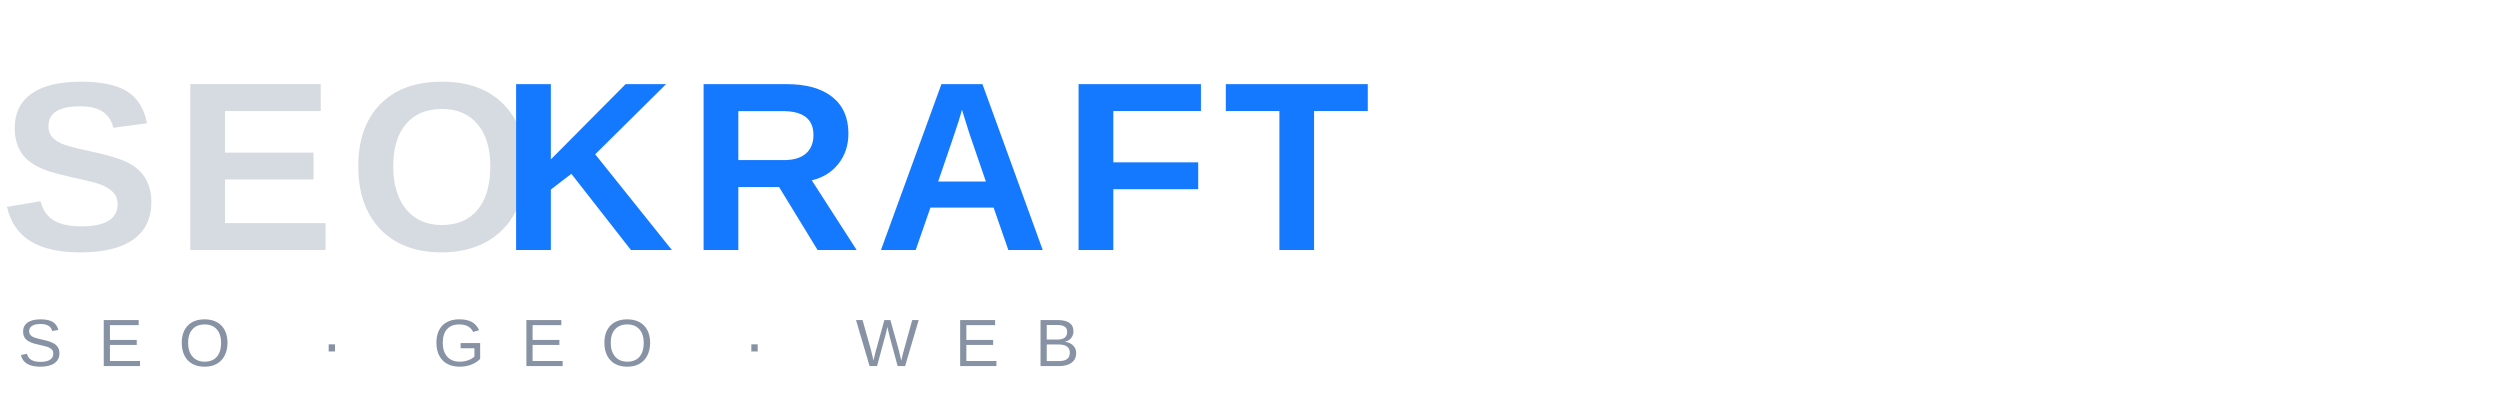
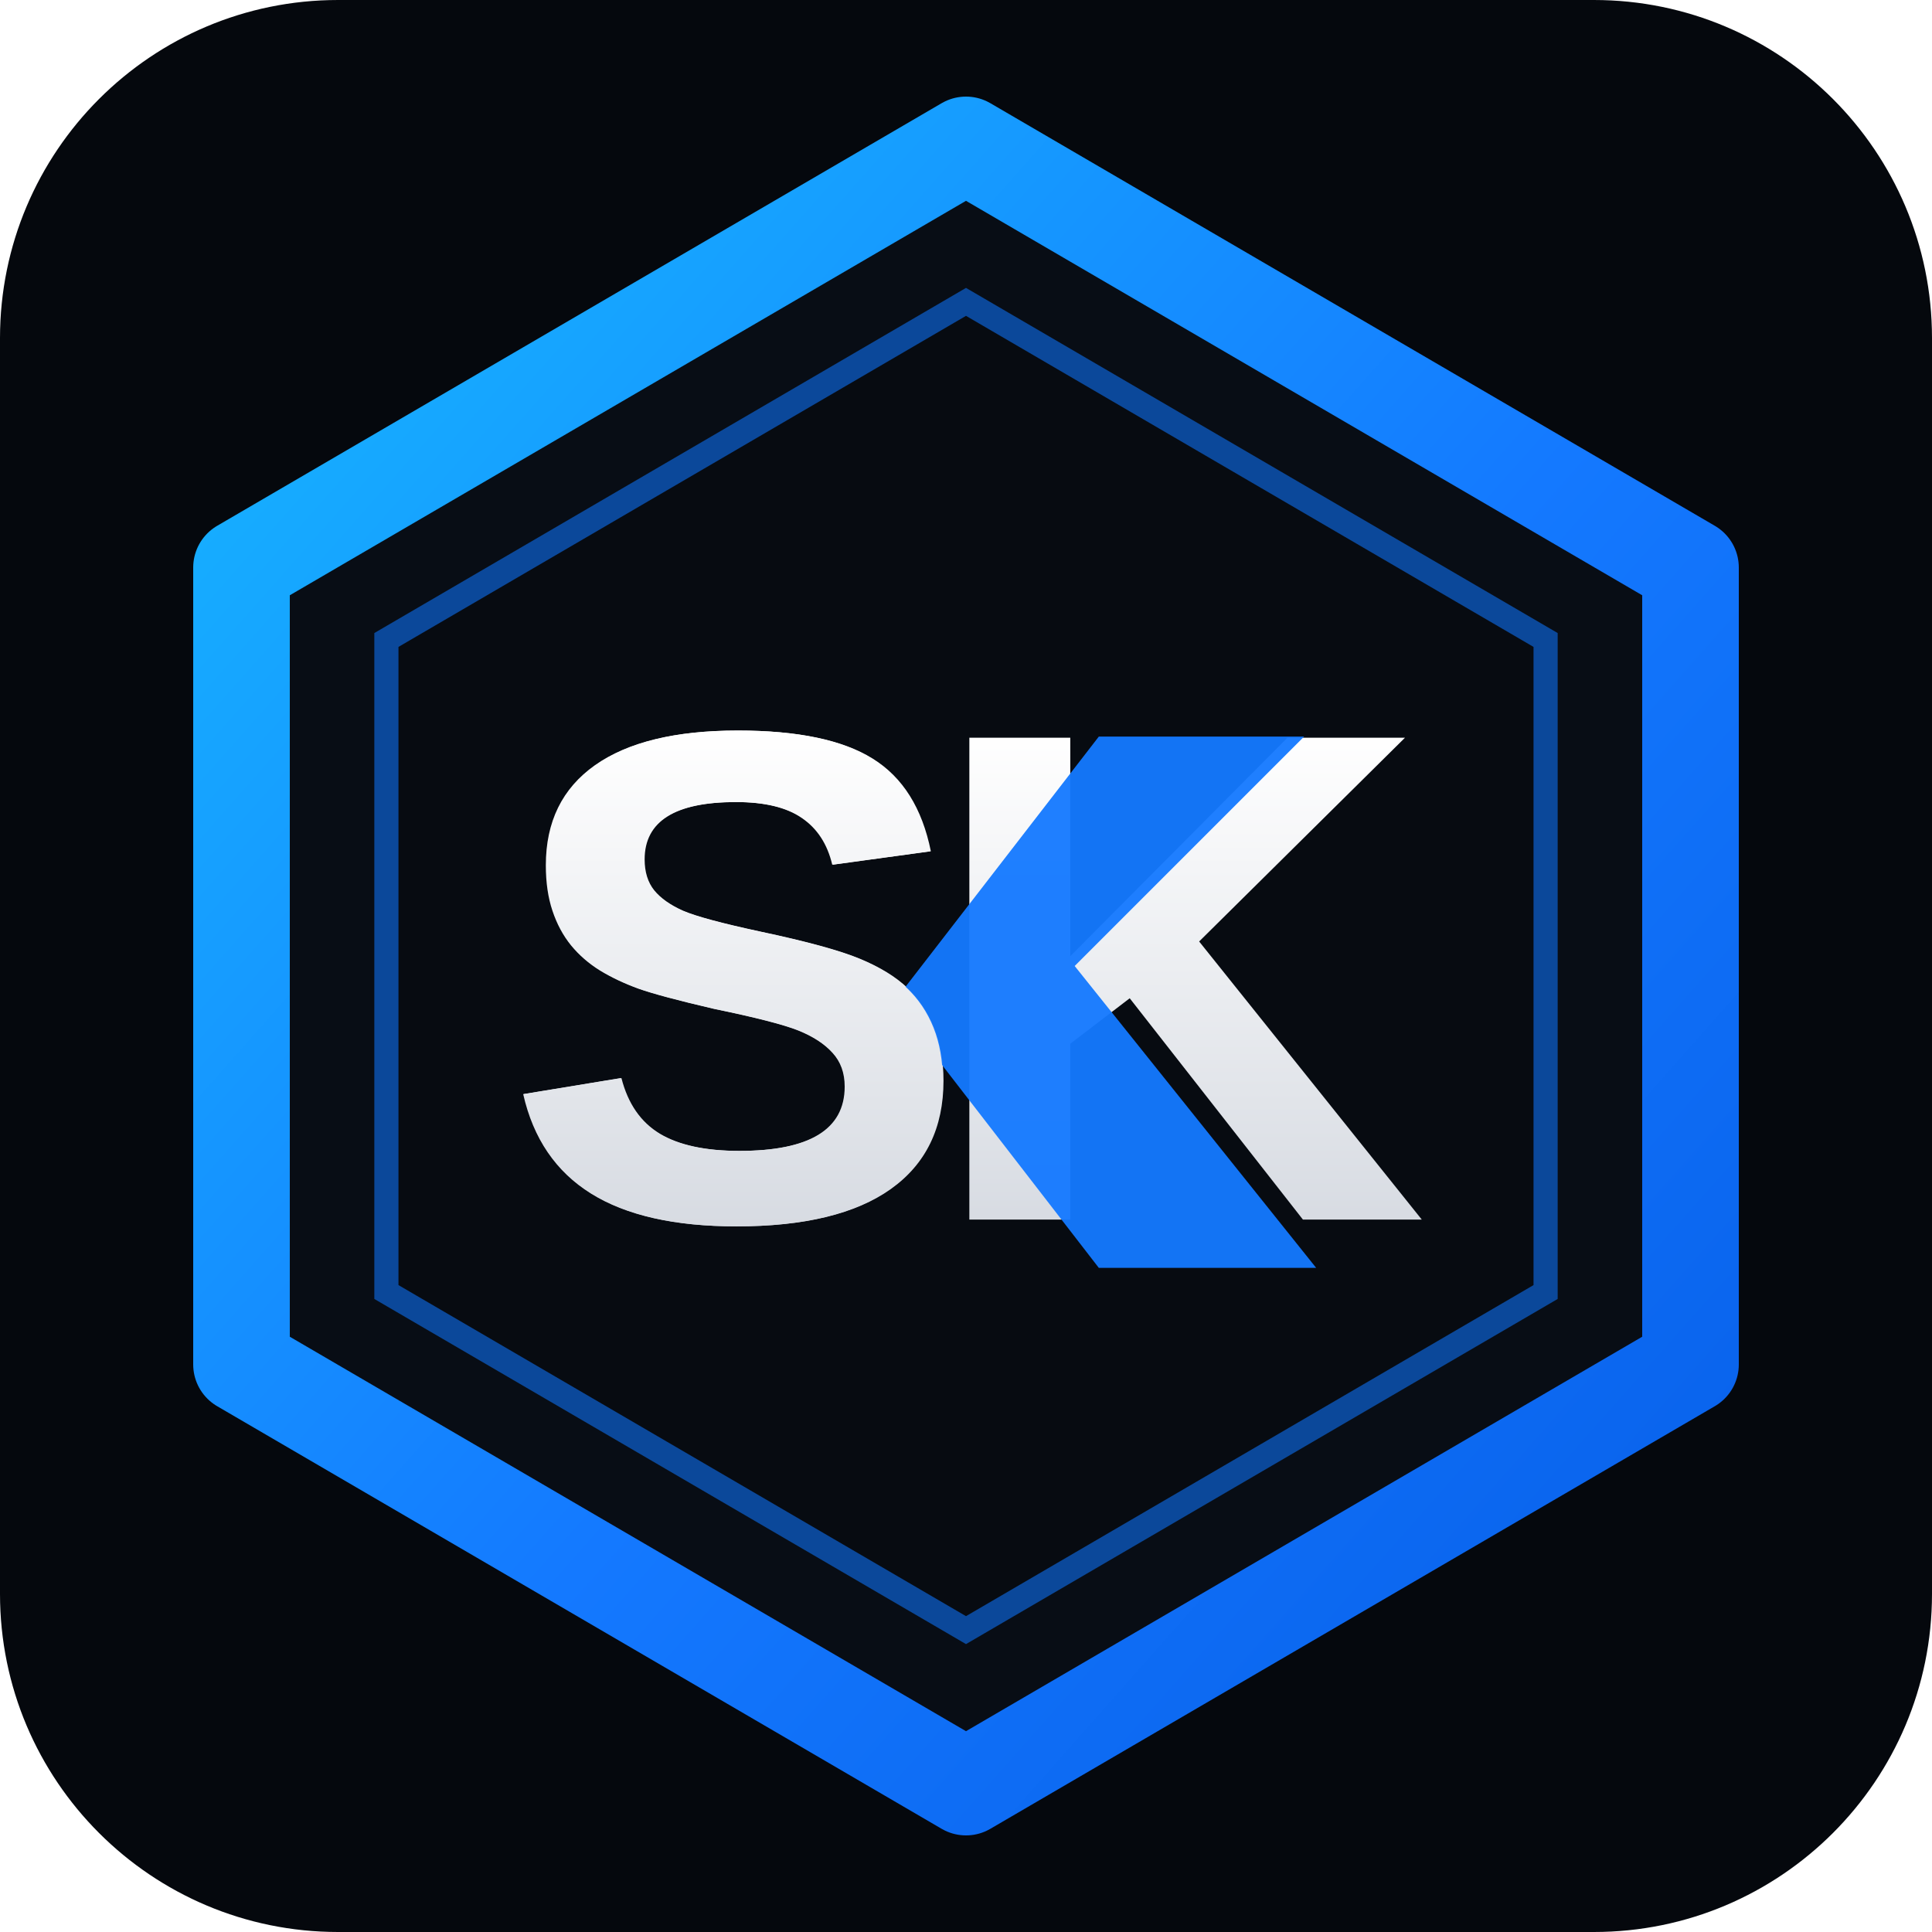
- <svg xmlns="http://www.w3.org/2000/svg" viewBox="0 0 560 92" role="img" aria-labelledby="t">
-   <rect width="560" height="92" fill="none" />
-   <text x="0" y="56" fill="#D6DAE1" font-family="Arial,Helvetica,sans-serif" font-weight="900" font-size="54" letter-spacing="3">SEO</text>
-   <text x="112" y="56" fill="#1479ff" font-family="Arial,Helvetica,sans-serif" font-weight="900" font-size="54" letter-spacing="3">KRAFT</text>
-   <text x="4" y="82" fill="#8792a4" font-family="Arial,Helvetica,sans-serif" font-size="15" letter-spacing="8">SEO · GEO · WEB</text>
+ <svg xmlns="http://www.w3.org/2000/svg" viewBox="0 0 160 160" role="img" aria-labelledby="title desc">
+   <defs>
+     <linearGradient id="blue" x1="0" y1="0" x2="1" y2="1">
+       <stop offset="0" stop-color="#17b8ff" />
+       <stop offset="0.55" stop-color="#1479ff" />
+       <stop offset="1" stop-color="#075ee8" />
+     </linearGradient>
+     <linearGradient id="letters" x1="0" y1="0" x2="0" y2="1">
+       <stop offset="0" stop-color="#ffffff" />
+       <stop offset="1" stop-color="#d7dbe2" />
+     </linearGradient>
+   </defs>
+   <rect width="160" height="160" rx="28" fill="#05080d" />
+   <path d="M80 12 140 47v66l-60 35-60-35V47z" fill="#080d15" stroke="url(#blue)" stroke-width="8" stroke-linejoin="round" />
+   <path d="M80 25 128 53v54l-48 28-48-28V53z" fill="#070b11" stroke="#0b4fa8" stroke-width="2" opacity=".9" />
+   <text x="80" y="101" text-anchor="middle" fill="url(#letters)" font-family="Arial,Helvetica,sans-serif" font-size="58" font-weight="900" letter-spacing="-4">SK</text>
+   <path d="M91 61h17l-19 19 20 25H91L74 83z" fill="#1479ff" opacity=".95" />
+   <text x="61" y="101" text-anchor="middle" fill="url(#letters)" font-family="Arial,Helvetica,sans-serif" font-size="58" font-weight="900">S</text>
</svg>
